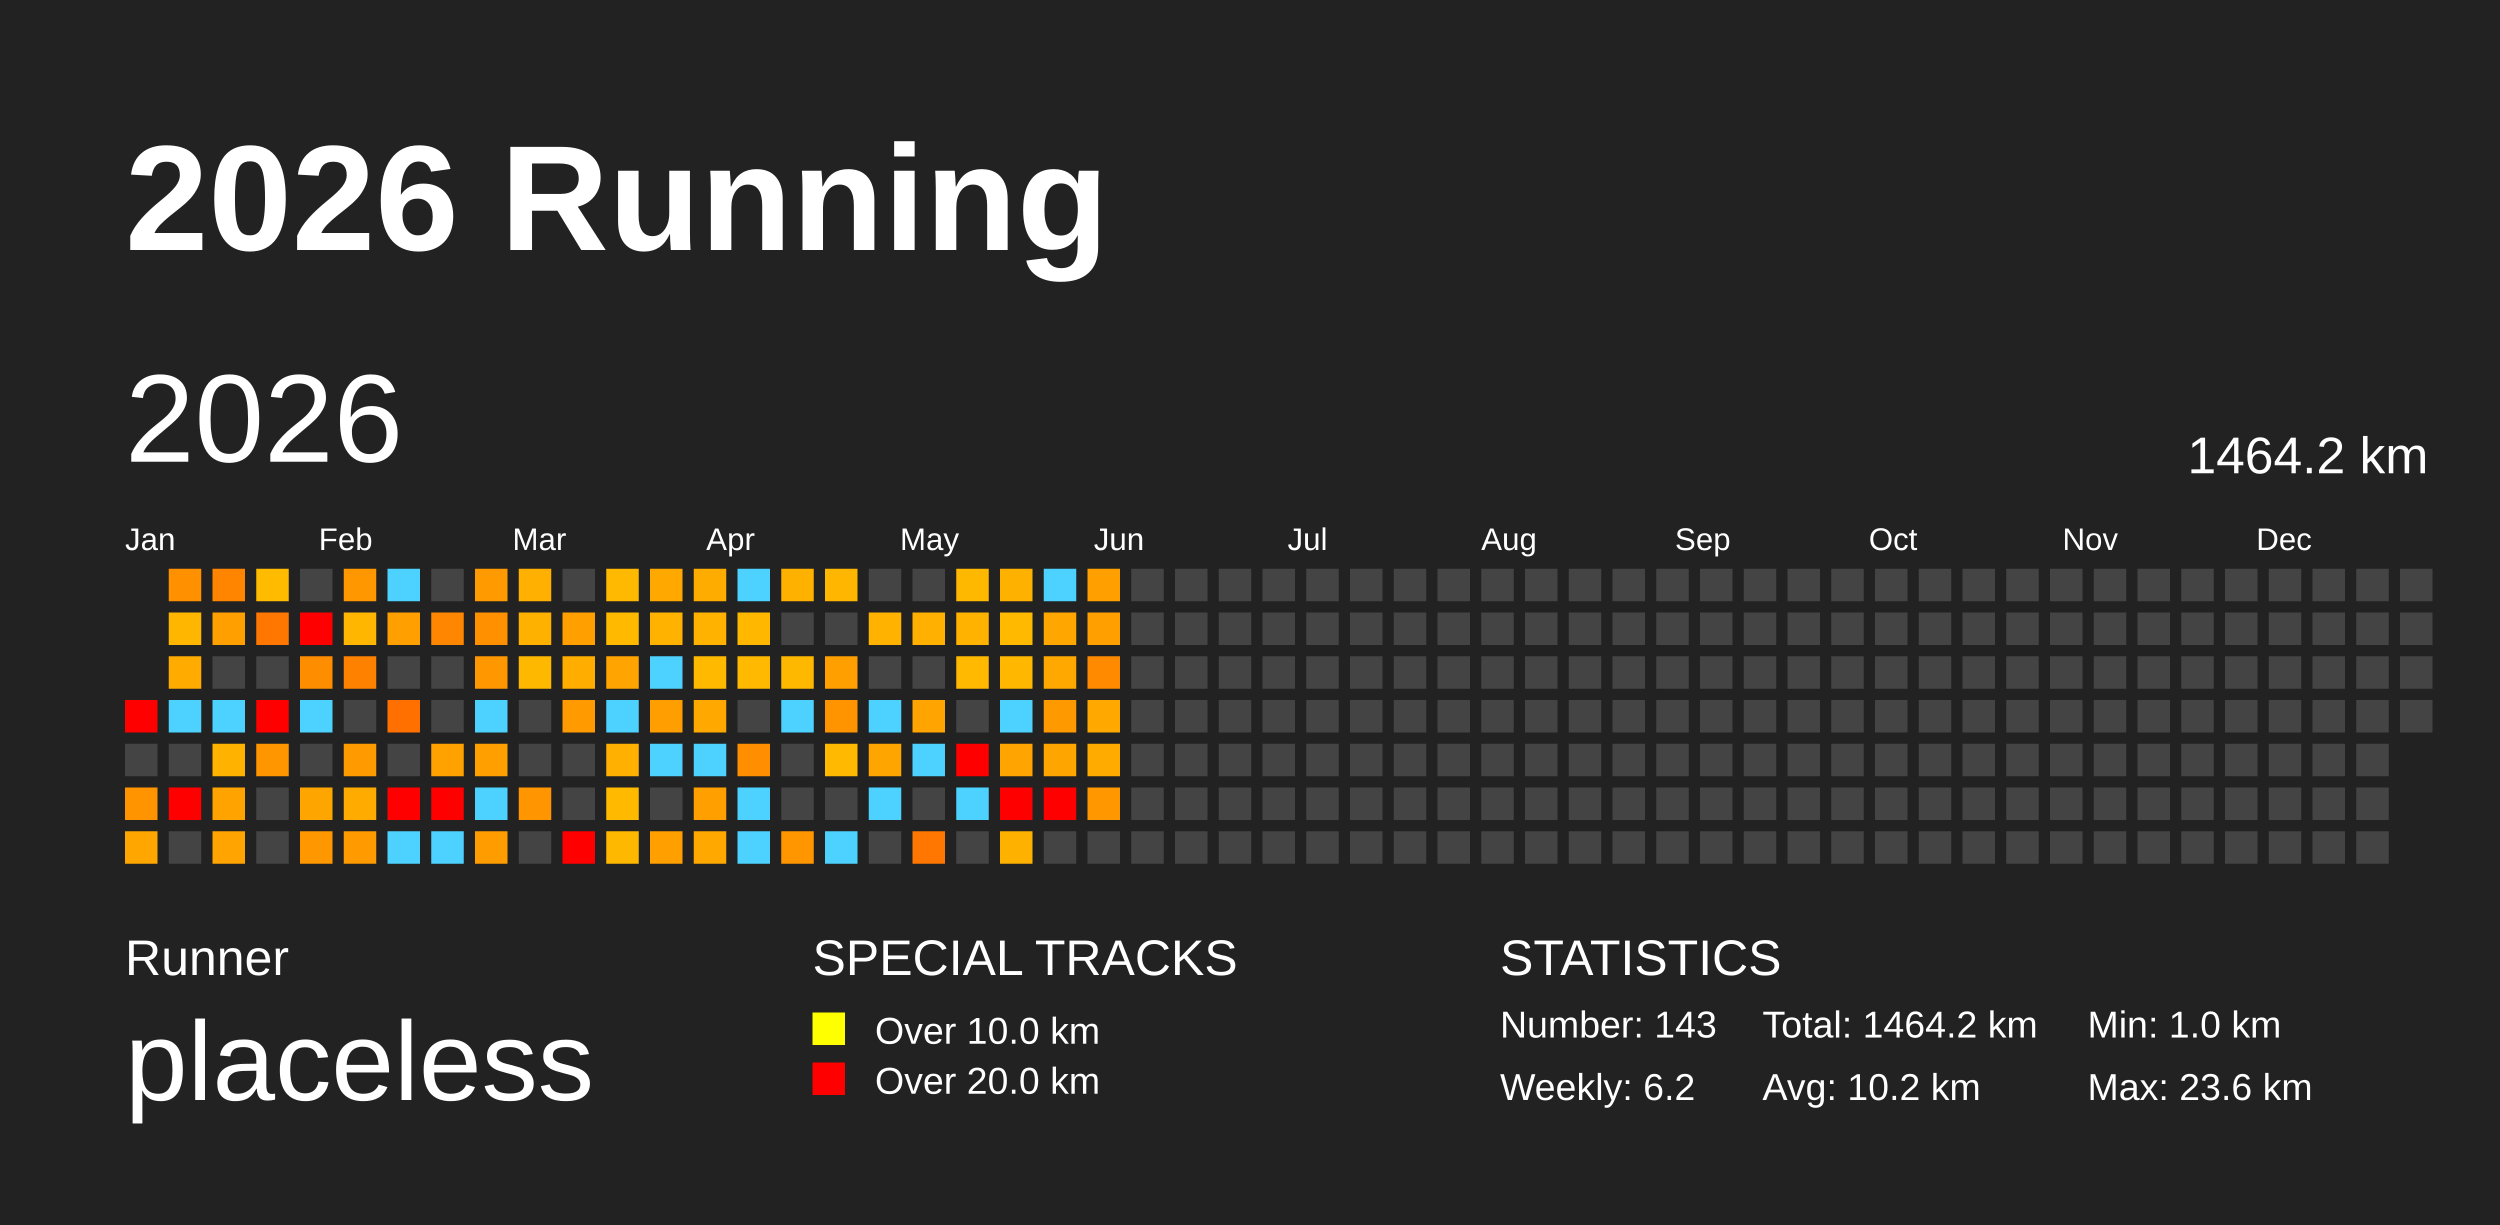
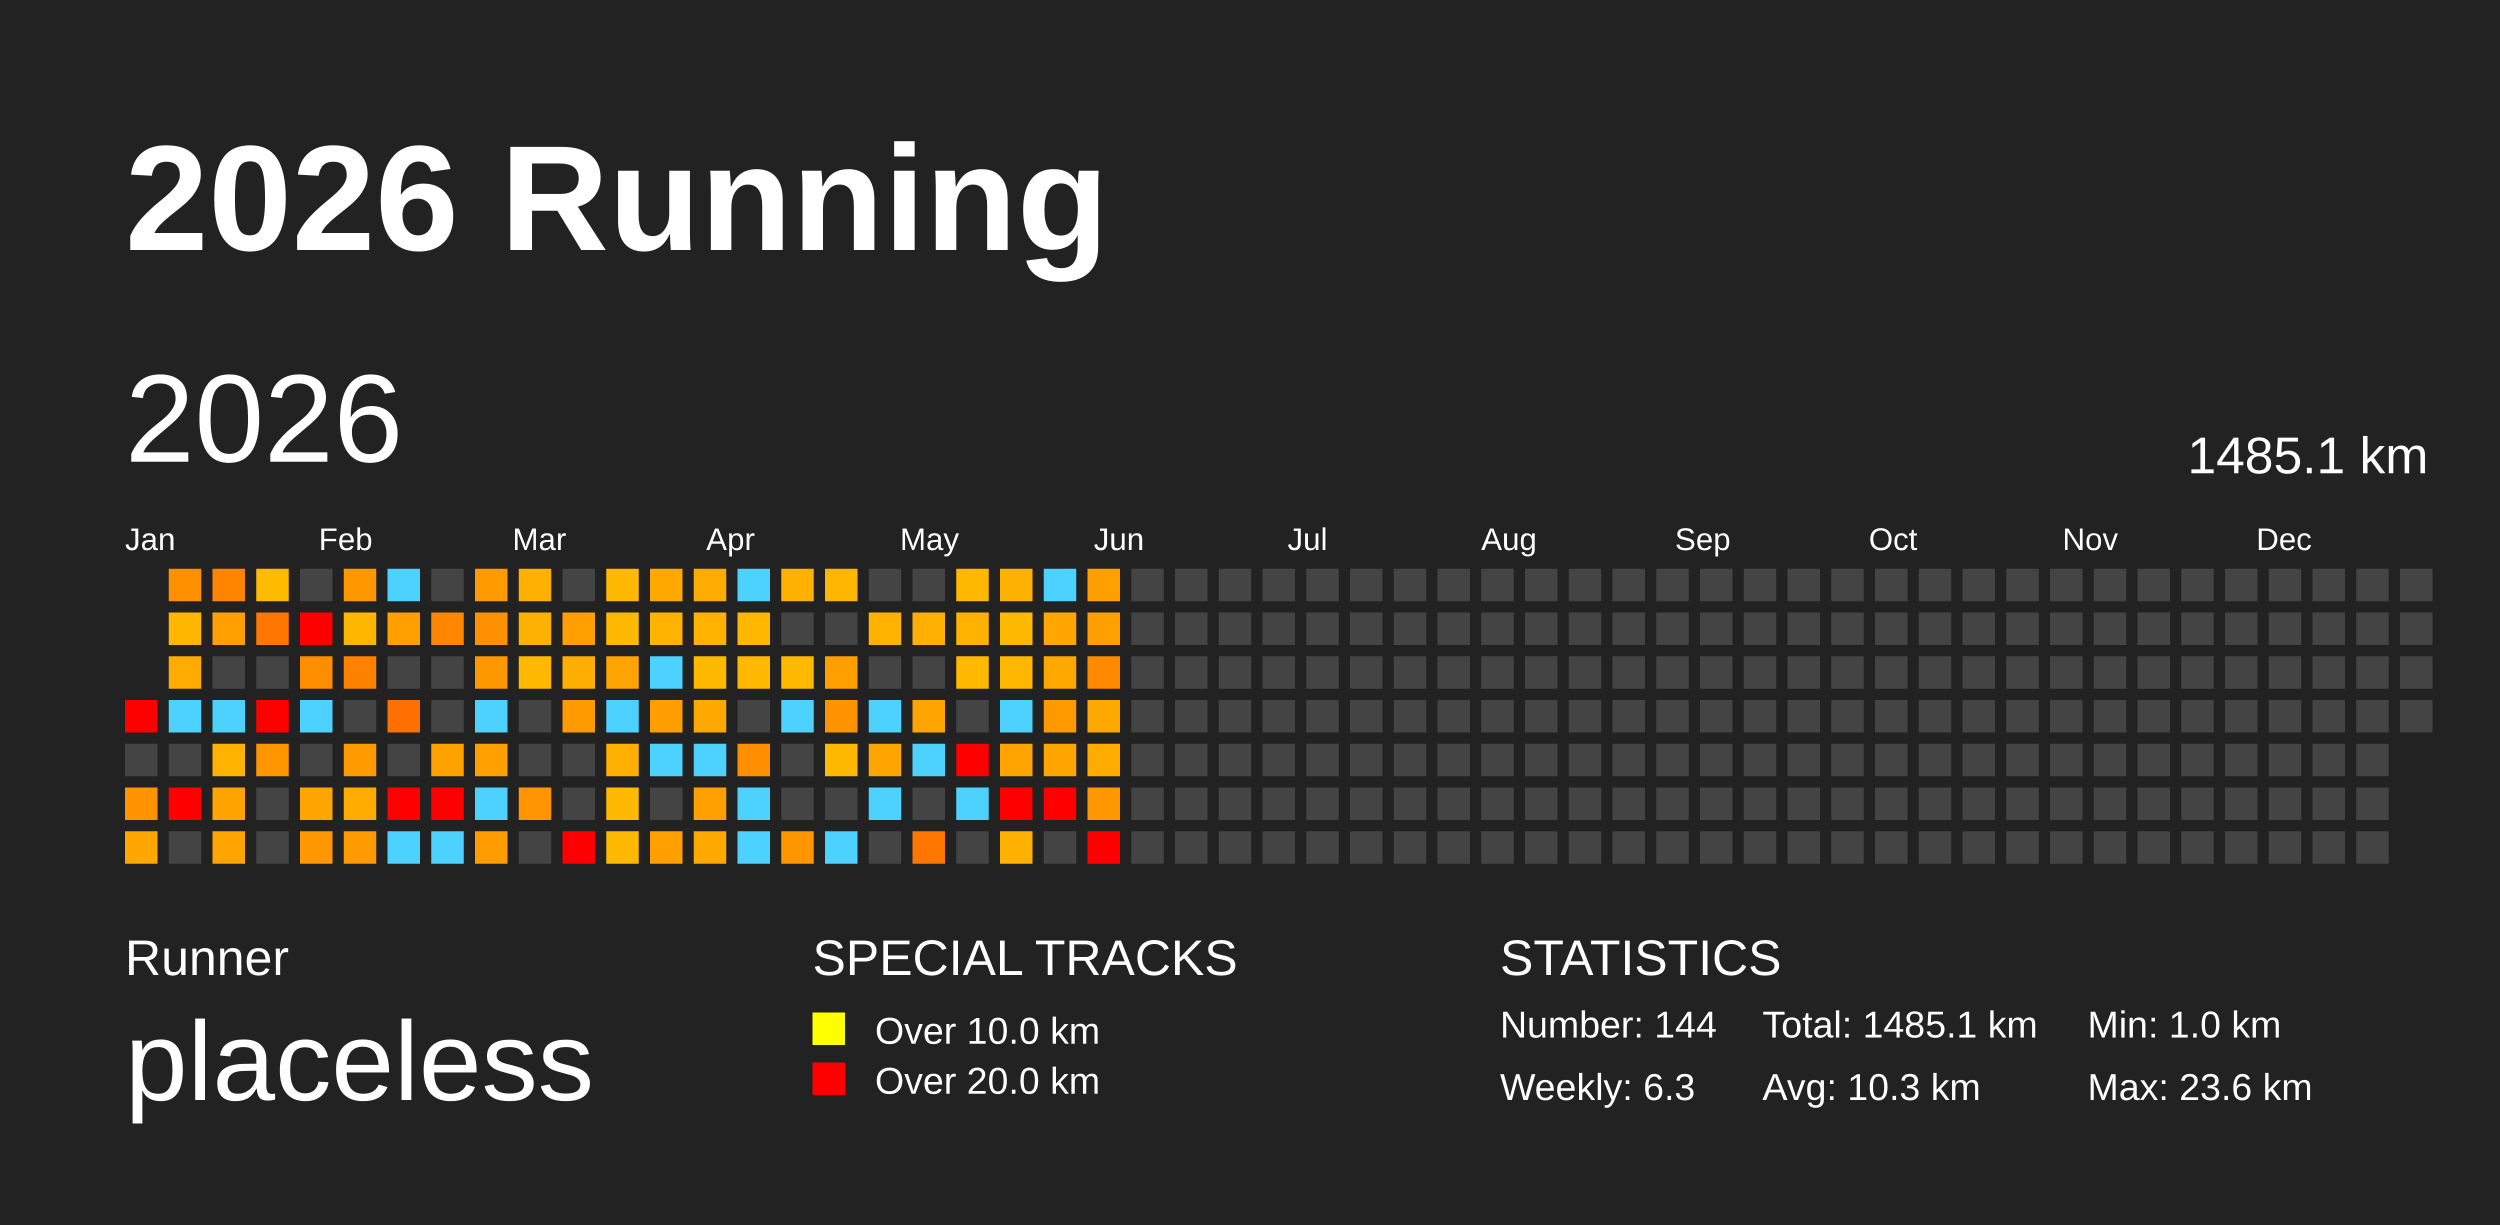
<svg xmlns="http://www.w3.org/2000/svg" baseProfile="full" height="98mm" version="1.1" viewBox="0,0,200,98" width="200mm">
  <defs />
  <rect fill="#222222" height="98" width="200" x="0" y="0" />
  <text fill="#FFFFFF" style="font-size:12px; font-family:Arial; font-weight:bold;" x="10" y="20">2026 Running</text>
  <text fill="#FFFFFF" style="font-size:4px; font-family:Arial" x="10" y="78">Runner</text>
  <text fill="#FFFFFF" style="font-size:9px; font-family:Arial" x="10" y="88">placeless</text>
  <text fill="#FFFFFF" style="font-size:4px; font-family:Arial" x="65" y="78">SPECIAL TRACKS</text>
  <rect fill="yellow" height="2.6" width="2.6" x="65" y="81" />
  <text fill="#FFFFFF" style="font-size:3px; font-family:Arial" x="70" y="83.5">Over 10.0 km</text>
  <rect fill="red" height="2.6" width="2.6" x="65" y="85" />
  <text fill="#FFFFFF" style="font-size:3px; font-family:Arial" x="70" y="87.5">Over 20.0 km</text>
  <text fill="#FFFFFF" style="font-size:4px; font-family:Arial" x="120" y="78">STATISTICS</text>
-   <text fill="#FFFFFF" style="font-size:3px; font-family:Arial" x="120" y="83">Number: 143</text>
-   <text fill="#FFFFFF" style="font-size:3px; font-family:Arial" x="120" y="88">Weekly: 6.2</text>
-   <text fill="#FFFFFF" style="font-size:3px; font-family:Arial" x="141" y="83">Total: 1464.2 km</text>
-   <text fill="#FFFFFF" style="font-size:3px; font-family:Arial" x="141" y="88">Avg: 10.2 km</text>
+   <text fill="#FFFFFF" style="font-size:3px; font-family:Arial" x="120" y="83">Number: 144</text>
+   <text fill="#FFFFFF" style="font-size:3px; font-family:Arial" x="120" y="88">Weekly: 6.3</text>
+   <text fill="#FFFFFF" style="font-size:3px; font-family:Arial" x="141" y="83">Total: 1485.1 km</text>
+   <text fill="#FFFFFF" style="font-size:3px; font-family:Arial" x="141" y="88">Avg: 10.3 km</text>
  <text fill="#FFFFFF" style="font-size:3px; font-family:Arial" x="167" y="83">Min: 1.0 km</text>
  <text fill="#FFFFFF" style="font-size:3px; font-family:Arial" x="167" y="88">Max: 23.6 km</text>
  <text dominant-baseline="hanging" fill="#FFFFFF" style="font-size:10.0px; font-family:Arial;" x="10" y="30">2026</text>
-   <text dominant-baseline="hanging" fill="#FFFFFF" style="font-size:4.125px; font-family:Arial;" x="175" y="35">1464.2 km</text>
+   <text dominant-baseline="hanging" fill="#FFFFFF" style="font-size:4.125px; font-family:Arial;" x="175" y="35">1485.1 km</text>
  <text fill="#FFFFFF" style="font-size:2.5px; font-family:Arial" x="10.0" y="44">Jan</text>
  <text fill="#FFFFFF" style="font-size:2.5px; font-family:Arial" x="25.5" y="44">Feb</text>
  <text fill="#FFFFFF" style="font-size:2.5px; font-family:Arial" x="41.0" y="44">Mar</text>
  <text fill="#FFFFFF" style="font-size:2.5px; font-family:Arial" x="56.5" y="44">Apr</text>
  <text fill="#FFFFFF" style="font-size:2.5px; font-family:Arial" x="72.0" y="44">May</text>
  <text fill="#FFFFFF" style="font-size:2.5px; font-family:Arial" x="87.5" y="44">Jun</text>
  <text fill="#FFFFFF" style="font-size:2.5px; font-family:Arial" x="103.0" y="44">Jul</text>
  <text fill="#FFFFFF" style="font-size:2.5px; font-family:Arial" x="118.5" y="44">Aug</text>
  <text fill="#FFFFFF" style="font-size:2.5px; font-family:Arial" x="134.0" y="44">Sep</text>
  <text fill="#FFFFFF" style="font-size:2.5px; font-family:Arial" x="149.5" y="44">Oct</text>
  <text fill="#FFFFFF" style="font-size:2.5px; font-family:Arial" x="165.0" y="44">Nov</text>
  <text fill="#FFFFFF" style="font-size:2.5px; font-family:Arial" x="180.5" y="44">Dec</text>
  <rect fill="red" height="2.6" width="2.6" x="10.0" y="56.0" />
  <rect fill="#444444" height="2.6" width="2.6" x="10.0" y="59.5" />
  <rect fill="#ff9400" height="2.6" width="2.6" x="10.0" y="63.0" />
  <rect fill="#ffa700" height="2.6" width="2.6" x="10.0" y="66.5" />
  <rect fill="#ff9000" height="2.6" width="2.6" x="13.5" y="45.5" />
  <rect fill="#ffb600" height="2.6" width="2.6" x="13.5" y="49.0" />
  <rect fill="#ffab00" height="2.6" width="2.6" x="13.5" y="52.5" />
  <rect fill="#4dd2ff" height="2.6" width="2.6" x="13.5" y="56.0" />
  <rect fill="#444444" height="2.6" width="2.6" x="13.5" y="59.5" />
  <rect fill="red" height="2.6" width="2.6" x="13.5" y="63.0" />
  <rect fill="#444444" height="2.6" width="2.6" x="13.5" y="66.5" />
  <rect fill="#ff8500" height="2.6" width="2.6" x="17.0" y="45.5" />
  <rect fill="#ffa000" height="2.6" width="2.6" x="17.0" y="49.0" />
  <rect fill="#444444" height="2.6" width="2.6" x="17.0" y="52.5" />
  <rect fill="#4dd2ff" height="2.6" width="2.6" x="17.0" y="56.0" />
  <rect fill="#ffb200" height="2.6" width="2.6" x="17.0" y="59.5" />
  <rect fill="#ffa300" height="2.6" width="2.6" x="17.0" y="63.0" />
  <rect fill="#ffa400" height="2.6" width="2.6" x="17.0" y="66.5" />
  <rect fill="#ffbb00" height="2.6" width="2.6" x="20.5" y="45.5" />
  <rect fill="#ff7700" height="2.6" width="2.6" x="20.5" y="49.0" />
  <rect fill="#444444" height="2.6" width="2.6" x="20.5" y="52.5" />
  <rect fill="red" height="2.6" width="2.6" x="20.5" y="56.0" />
  <rect fill="#ff9600" height="2.6" width="2.6" x="20.5" y="59.5" />
  <rect fill="#444444" height="2.6" width="2.6" x="20.5" y="63.0" />
  <rect fill="#444444" height="2.6" width="2.6" x="20.5" y="66.5" />
  <rect fill="#444444" height="2.6" width="2.6" x="24.0" y="45.5" />
  <rect fill="red" height="2.6" width="2.6" x="24.0" y="49.0" />
  <rect fill="#ff8d00" height="2.6" width="2.6" x="24.0" y="52.5" />
  <rect fill="#4dd2ff" height="2.6" width="2.6" x="24.0" y="56.0" />
  <rect fill="#444444" height="2.6" width="2.6" x="24.0" y="59.5" />
  <rect fill="#ffa500" height="2.6" width="2.6" x="24.0" y="63.0" />
  <rect fill="#ff9700" height="2.6" width="2.6" x="24.0" y="66.5" />
  <rect fill="#ff9700" height="2.6" width="2.6" x="27.5" y="45.5" />
  <rect fill="#ffb600" height="2.6" width="2.6" x="27.5" y="49.0" />
  <rect fill="#ff8100" height="2.6" width="2.6" x="27.5" y="52.5" />
  <rect fill="#444444" height="2.6" width="2.6" x="27.5" y="56.0" />
  <rect fill="#ff9b00" height="2.6" width="2.6" x="27.5" y="59.5" />
  <rect fill="#ffab00" height="2.6" width="2.6" x="27.5" y="63.0" />
  <rect fill="#ff9a00" height="2.6" width="2.6" x="27.5" y="66.5" />
  <rect fill="#4dd2ff" height="2.6" width="2.6" x="31.0" y="45.5" />
  <rect fill="#ffa000" height="2.6" width="2.6" x="31.0" y="49.0" />
  <rect fill="#444444" height="2.6" width="2.6" x="31.0" y="52.5" />
  <rect fill="#ff7000" height="2.6" width="2.6" x="31.0" y="56.0" />
  <rect fill="#444444" height="2.6" width="2.6" x="31.0" y="59.5" />
  <rect fill="red" height="2.6" width="2.6" x="31.0" y="63.0" />
  <rect fill="#4dd2ff" height="2.6" width="2.6" x="31.0" y="66.5" />
  <rect fill="#444444" height="2.6" width="2.6" x="34.5" y="45.5" />
  <rect fill="#ff8600" height="2.6" width="2.6" x="34.5" y="49.0" />
  <rect fill="#444444" height="2.6" width="2.6" x="34.5" y="52.5" />
  <rect fill="#444444" height="2.6" width="2.6" x="34.5" y="56.0" />
  <rect fill="#ffa200" height="2.6" width="2.6" x="34.5" y="59.5" />
  <rect fill="red" height="2.6" width="2.6" x="34.5" y="63.0" />
  <rect fill="#4dd2ff" height="2.6" width="2.6" x="34.5" y="66.5" />
  <rect fill="#ff9b00" height="2.6" width="2.6" x="38.0" y="45.5" />
  <rect fill="#ff9100" height="2.6" width="2.6" x="38.0" y="49.0" />
  <rect fill="#ff9700" height="2.6" width="2.6" x="38.0" y="52.5" />
  <rect fill="#4dd2ff" height="2.6" width="2.6" x="38.0" y="56.0" />
  <rect fill="#ffa000" height="2.6" width="2.6" x="38.0" y="59.5" />
  <rect fill="#4dd2ff" height="2.6" width="2.6" x="38.0" y="63.0" />
  <rect fill="#ff9d00" height="2.6" width="2.6" x="38.0" y="66.5" />
  <rect fill="#ffb000" height="2.6" width="2.6" x="41.5" y="45.5" />
  <rect fill="#ffb100" height="2.6" width="2.6" x="41.5" y="49.0" />
  <rect fill="#ffb800" height="2.6" width="2.6" x="41.5" y="52.5" />
  <rect fill="#444444" height="2.6" width="2.6" x="41.5" y="56.0" />
  <rect fill="#444444" height="2.6" width="2.6" x="41.5" y="59.5" />
  <rect fill="#ff9500" height="2.6" width="2.6" x="41.5" y="63.0" />
  <rect fill="#444444" height="2.6" width="2.6" x="41.5" y="66.5" />
  <rect fill="#444444" height="2.6" width="2.6" x="45.0" y="45.5" />
  <rect fill="#ffa000" height="2.6" width="2.6" x="45.0" y="49.0" />
  <rect fill="#ffae00" height="2.6" width="2.6" x="45.0" y="52.5" />
  <rect fill="#ff9a00" height="2.6" width="2.6" x="45.0" y="56.0" />
  <rect fill="#444444" height="2.6" width="2.6" x="45.0" y="59.5" />
  <rect fill="#444444" height="2.6" width="2.6" x="45.0" y="63.0" />
  <rect fill="red" height="2.6" width="2.6" x="45.0" y="66.5" />
  <rect fill="#ffb900" height="2.6" width="2.6" x="48.5" y="45.5" />
  <rect fill="#ffba00" height="2.6" width="2.6" x="48.5" y="49.0" />
  <rect fill="#ffa400" height="2.6" width="2.6" x="48.5" y="52.5" />
  <rect fill="#4dd2ff" height="2.6" width="2.6" x="48.5" y="56.0" />
  <rect fill="#ffb000" height="2.6" width="2.6" x="48.5" y="59.5" />
  <rect fill="#ffba00" height="2.6" width="2.6" x="48.5" y="63.0" />
  <rect fill="#ffb800" height="2.6" width="2.6" x="48.5" y="66.5" />
  <rect fill="#ffa900" height="2.6" width="2.6" x="52.0" y="45.5" />
  <rect fill="#ffb200" height="2.6" width="2.6" x="52.0" y="49.0" />
  <rect fill="#4dd2ff" height="2.6" width="2.6" x="52.0" y="52.5" />
  <rect fill="#ff9e00" height="2.6" width="2.6" x="52.0" y="56.0" />
  <rect fill="#4dd2ff" height="2.6" width="2.6" x="52.0" y="59.5" />
  <rect fill="#444444" height="2.6" width="2.6" x="52.0" y="63.0" />
  <rect fill="#ffa000" height="2.6" width="2.6" x="52.0" y="66.5" />
  <rect fill="#ffac00" height="2.6" width="2.6" x="55.5" y="45.5" />
  <rect fill="#ffb200" height="2.6" width="2.6" x="55.5" y="49.0" />
  <rect fill="#ffba00" height="2.6" width="2.6" x="55.5" y="52.5" />
  <rect fill="#ffa900" height="2.6" width="2.6" x="55.5" y="56.0" />
  <rect fill="#4dd2ff" height="2.6" width="2.6" x="55.5" y="59.5" />
  <rect fill="#ff9f00" height="2.6" width="2.6" x="55.5" y="63.0" />
  <rect fill="#ffa900" height="2.6" width="2.6" x="55.5" y="66.5" />
  <rect fill="#4dd2ff" height="2.6" width="2.6" x="59.0" y="45.5" />
  <rect fill="#ffb700" height="2.6" width="2.6" x="59.0" y="49.0" />
  <rect fill="#ffb900" height="2.6" width="2.6" x="59.0" y="52.5" />
  <rect fill="#444444" height="2.6" width="2.6" x="59.0" y="56.0" />
  <rect fill="#ff8f00" height="2.6" width="2.6" x="59.0" y="59.5" />
  <rect fill="#4dd2ff" height="2.6" width="2.6" x="59.0" y="63.0" />
  <rect fill="#4dd2ff" height="2.6" width="2.6" x="59.0" y="66.5" />
  <rect fill="#ffb100" height="2.6" width="2.6" x="62.5" y="45.5" />
  <rect fill="#444444" height="2.6" width="2.6" x="62.5" y="49.0" />
  <rect fill="#ffb800" height="2.6" width="2.6" x="62.5" y="52.5" />
  <rect fill="#4dd2ff" height="2.6" width="2.6" x="62.5" y="56.0" />
  <rect fill="#444444" height="2.6" width="2.6" x="62.5" y="59.5" />
  <rect fill="#444444" height="2.6" width="2.6" x="62.5" y="63.0" />
  <rect fill="#ff9600" height="2.6" width="2.6" x="62.5" y="66.5" />
  <rect fill="#ffb600" height="2.6" width="2.6" x="66.0" y="45.5" />
  <rect fill="#444444" height="2.6" width="2.6" x="66.0" y="49.0" />
  <rect fill="#ffa000" height="2.6" width="2.6" x="66.0" y="52.5" />
  <rect fill="#ff9300" height="2.6" width="2.6" x="66.0" y="56.0" />
  <rect fill="#ffb900" height="2.6" width="2.6" x="66.0" y="59.5" />
  <rect fill="#444444" height="2.6" width="2.6" x="66.0" y="63.0" />
  <rect fill="#4dd2ff" height="2.6" width="2.6" x="66.0" y="66.5" />
  <rect fill="#444444" height="2.6" width="2.6" x="69.5" y="45.5" />
  <rect fill="#ffb200" height="2.6" width="2.6" x="69.5" y="49.0" />
  <rect fill="#444444" height="2.6" width="2.6" x="69.5" y="52.5" />
  <rect fill="#4dd2ff" height="2.6" width="2.6" x="69.5" y="56.0" />
  <rect fill="#ffa500" height="2.6" width="2.6" x="69.5" y="59.5" />
  <rect fill="#4dd2ff" height="2.6" width="2.6" x="69.5" y="63.0" />
  <rect fill="#444444" height="2.6" width="2.6" x="69.5" y="66.5" />
  <rect fill="#444444" height="2.6" width="2.6" x="73.0" y="45.5" />
  <rect fill="#ffb000" height="2.6" width="2.6" x="73.0" y="49.0" />
  <rect fill="#444444" height="2.6" width="2.6" x="73.0" y="52.5" />
  <rect fill="#ffa400" height="2.6" width="2.6" x="73.0" y="56.0" />
  <rect fill="#4dd2ff" height="2.6" width="2.6" x="73.0" y="59.5" />
  <rect fill="#444444" height="2.6" width="2.6" x="73.0" y="63.0" />
  <rect fill="#ff7700" height="2.6" width="2.6" x="73.0" y="66.5" />
  <rect fill="#ffb800" height="2.6" width="2.6" x="76.5" y="45.5" />
  <rect fill="#ffb200" height="2.6" width="2.6" x="76.5" y="49.0" />
  <rect fill="#ffb900" height="2.6" width="2.6" x="76.5" y="52.5" />
  <rect fill="#444444" height="2.6" width="2.6" x="76.5" y="56.0" />
  <rect fill="red" height="2.6" width="2.6" x="76.5" y="59.5" />
  <rect fill="#4dd2ff" height="2.6" width="2.6" x="76.5" y="63.0" />
  <rect fill="#444444" height="2.6" width="2.6" x="76.5" y="66.5" />
  <rect fill="#ffb100" height="2.6" width="2.6" x="80.0" y="45.5" />
  <rect fill="#ffba00" height="2.6" width="2.6" x="80.0" y="49.0" />
  <rect fill="#ffb700" height="2.6" width="2.6" x="80.0" y="52.5" />
  <rect fill="#4dd2ff" height="2.6" width="2.6" x="80.0" y="56.0" />
  <rect fill="#ffa400" height="2.6" width="2.6" x="80.0" y="59.5" />
  <rect fill="red" height="2.6" width="2.6" x="80.0" y="63.0" />
  <rect fill="#ffb100" height="2.6" width="2.6" x="80.0" y="66.5" />
  <rect fill="#4dd2ff" height="2.6" width="2.6" x="83.5" y="45.5" />
  <rect fill="#ffa700" height="2.6" width="2.6" x="83.5" y="49.0" />
  <rect fill="#ffa900" height="2.6" width="2.6" x="83.5" y="52.5" />
  <rect fill="#ff9900" height="2.6" width="2.6" x="83.5" y="56.0" />
  <rect fill="#ffa500" height="2.6" width="2.6" x="83.5" y="59.5" />
  <rect fill="red" height="2.6" width="2.6" x="83.5" y="63.0" />
  <rect fill="#444444" height="2.6" width="2.6" x="83.5" y="66.5" />
  <rect fill="#ffa000" height="2.6" width="2.6" x="87.0" y="45.5" />
  <rect fill="#ffa000" height="2.6" width="2.6" x="87.0" y="49.0" />
  <rect fill="#ff8a00" height="2.6" width="2.6" x="87.0" y="52.5" />
  <rect fill="#ffa900" height="2.6" width="2.6" x="87.0" y="56.0" />
  <rect fill="#ffab00" height="2.6" width="2.6" x="87.0" y="59.5" />
  <rect fill="#ff9700" height="2.6" width="2.6" x="87.0" y="63.0" />
-   <rect fill="#444444" height="2.6" width="2.6" x="87.0" y="66.5" />
+   <rect fill="red" height="2.6" width="2.6" x="87.0" y="66.5" />
  <rect fill="#444444" height="2.6" width="2.6" x="90.5" y="45.5" />
  <rect fill="#444444" height="2.6" width="2.6" x="90.5" y="49.0" />
  <rect fill="#444444" height="2.6" width="2.6" x="90.5" y="52.5" />
  <rect fill="#444444" height="2.6" width="2.6" x="90.5" y="56.0" />
  <rect fill="#444444" height="2.6" width="2.6" x="90.5" y="59.5" />
  <rect fill="#444444" height="2.6" width="2.6" x="90.5" y="63.0" />
  <rect fill="#444444" height="2.6" width="2.6" x="90.5" y="66.5" />
  <rect fill="#444444" height="2.6" width="2.6" x="94.0" y="45.5" />
  <rect fill="#444444" height="2.6" width="2.6" x="94.0" y="49.0" />
  <rect fill="#444444" height="2.6" width="2.6" x="94.0" y="52.5" />
  <rect fill="#444444" height="2.6" width="2.6" x="94.0" y="56.0" />
  <rect fill="#444444" height="2.6" width="2.6" x="94.0" y="59.5" />
  <rect fill="#444444" height="2.6" width="2.6" x="94.0" y="63.0" />
  <rect fill="#444444" height="2.6" width="2.6" x="94.0" y="66.5" />
  <rect fill="#444444" height="2.6" width="2.6" x="97.5" y="45.5" />
  <rect fill="#444444" height="2.6" width="2.6" x="97.5" y="49.0" />
  <rect fill="#444444" height="2.6" width="2.6" x="97.5" y="52.5" />
  <rect fill="#444444" height="2.6" width="2.6" x="97.5" y="56.0" />
  <rect fill="#444444" height="2.6" width="2.6" x="97.5" y="59.5" />
  <rect fill="#444444" height="2.6" width="2.6" x="97.5" y="63.0" />
  <rect fill="#444444" height="2.6" width="2.6" x="97.5" y="66.5" />
  <rect fill="#444444" height="2.6" width="2.6" x="101.0" y="45.5" />
  <rect fill="#444444" height="2.6" width="2.6" x="101.0" y="49.0" />
  <rect fill="#444444" height="2.6" width="2.6" x="101.0" y="52.5" />
  <rect fill="#444444" height="2.6" width="2.6" x="101.0" y="56.0" />
  <rect fill="#444444" height="2.6" width="2.6" x="101.0" y="59.5" />
  <rect fill="#444444" height="2.6" width="2.6" x="101.0" y="63.0" />
  <rect fill="#444444" height="2.6" width="2.6" x="101.0" y="66.5" />
  <rect fill="#444444" height="2.6" width="2.6" x="104.5" y="45.5" />
  <rect fill="#444444" height="2.6" width="2.6" x="104.5" y="49.0" />
  <rect fill="#444444" height="2.6" width="2.6" x="104.5" y="52.5" />
  <rect fill="#444444" height="2.6" width="2.6" x="104.5" y="56.0" />
  <rect fill="#444444" height="2.6" width="2.6" x="104.5" y="59.5" />
  <rect fill="#444444" height="2.6" width="2.6" x="104.5" y="63.0" />
  <rect fill="#444444" height="2.6" width="2.6" x="104.5" y="66.5" />
  <rect fill="#444444" height="2.6" width="2.6" x="108.0" y="45.5" />
  <rect fill="#444444" height="2.6" width="2.6" x="108.0" y="49.0" />
  <rect fill="#444444" height="2.6" width="2.6" x="108.0" y="52.5" />
  <rect fill="#444444" height="2.6" width="2.6" x="108.0" y="56.0" />
  <rect fill="#444444" height="2.6" width="2.6" x="108.0" y="59.5" />
  <rect fill="#444444" height="2.6" width="2.6" x="108.0" y="63.0" />
  <rect fill="#444444" height="2.6" width="2.6" x="108.0" y="66.5" />
  <rect fill="#444444" height="2.6" width="2.6" x="111.5" y="45.5" />
  <rect fill="#444444" height="2.6" width="2.6" x="111.5" y="49.0" />
  <rect fill="#444444" height="2.6" width="2.6" x="111.5" y="52.5" />
  <rect fill="#444444" height="2.6" width="2.6" x="111.5" y="56.0" />
  <rect fill="#444444" height="2.6" width="2.6" x="111.5" y="59.5" />
  <rect fill="#444444" height="2.6" width="2.6" x="111.5" y="63.0" />
  <rect fill="#444444" height="2.6" width="2.6" x="111.5" y="66.5" />
  <rect fill="#444444" height="2.6" width="2.6" x="115.0" y="45.5" />
  <rect fill="#444444" height="2.6" width="2.6" x="115.0" y="49.0" />
  <rect fill="#444444" height="2.6" width="2.6" x="115.0" y="52.5" />
  <rect fill="#444444" height="2.6" width="2.6" x="115.0" y="56.0" />
  <rect fill="#444444" height="2.6" width="2.6" x="115.0" y="59.5" />
  <rect fill="#444444" height="2.6" width="2.6" x="115.0" y="63.0" />
  <rect fill="#444444" height="2.6" width="2.6" x="115.0" y="66.5" />
  <rect fill="#444444" height="2.6" width="2.6" x="118.5" y="45.5" />
  <rect fill="#444444" height="2.6" width="2.6" x="118.5" y="49.0" />
  <rect fill="#444444" height="2.6" width="2.6" x="118.5" y="52.5" />
  <rect fill="#444444" height="2.6" width="2.6" x="118.5" y="56.0" />
  <rect fill="#444444" height="2.6" width="2.6" x="118.5" y="59.5" />
  <rect fill="#444444" height="2.6" width="2.6" x="118.5" y="63.0" />
  <rect fill="#444444" height="2.6" width="2.6" x="118.5" y="66.5" />
  <rect fill="#444444" height="2.6" width="2.6" x="122.0" y="45.5" />
  <rect fill="#444444" height="2.6" width="2.6" x="122.0" y="49.0" />
  <rect fill="#444444" height="2.6" width="2.6" x="122.0" y="52.5" />
  <rect fill="#444444" height="2.6" width="2.6" x="122.0" y="56.0" />
  <rect fill="#444444" height="2.6" width="2.6" x="122.0" y="59.5" />
  <rect fill="#444444" height="2.6" width="2.6" x="122.0" y="63.0" />
  <rect fill="#444444" height="2.6" width="2.6" x="122.0" y="66.5" />
  <rect fill="#444444" height="2.6" width="2.6" x="125.5" y="45.5" />
  <rect fill="#444444" height="2.6" width="2.6" x="125.5" y="49.0" />
  <rect fill="#444444" height="2.6" width="2.6" x="125.5" y="52.5" />
  <rect fill="#444444" height="2.6" width="2.6" x="125.5" y="56.0" />
  <rect fill="#444444" height="2.6" width="2.6" x="125.5" y="59.5" />
  <rect fill="#444444" height="2.6" width="2.6" x="125.5" y="63.0" />
  <rect fill="#444444" height="2.6" width="2.6" x="125.5" y="66.5" />
  <rect fill="#444444" height="2.6" width="2.6" x="129.0" y="45.5" />
  <rect fill="#444444" height="2.6" width="2.6" x="129.0" y="49.0" />
  <rect fill="#444444" height="2.6" width="2.6" x="129.0" y="52.5" />
  <rect fill="#444444" height="2.6" width="2.6" x="129.0" y="56.0" />
  <rect fill="#444444" height="2.6" width="2.6" x="129.0" y="59.5" />
  <rect fill="#444444" height="2.6" width="2.6" x="129.0" y="63.0" />
  <rect fill="#444444" height="2.6" width="2.6" x="129.0" y="66.5" />
  <rect fill="#444444" height="2.6" width="2.6" x="132.5" y="45.5" />
  <rect fill="#444444" height="2.6" width="2.6" x="132.5" y="49.0" />
  <rect fill="#444444" height="2.6" width="2.6" x="132.5" y="52.5" />
  <rect fill="#444444" height="2.6" width="2.6" x="132.5" y="56.0" />
  <rect fill="#444444" height="2.6" width="2.6" x="132.5" y="59.5" />
  <rect fill="#444444" height="2.6" width="2.6" x="132.5" y="63.0" />
  <rect fill="#444444" height="2.6" width="2.6" x="132.5" y="66.5" />
  <rect fill="#444444" height="2.6" width="2.6" x="136.0" y="45.5" />
  <rect fill="#444444" height="2.6" width="2.6" x="136.0" y="49.0" />
  <rect fill="#444444" height="2.6" width="2.6" x="136.0" y="52.5" />
  <rect fill="#444444" height="2.6" width="2.6" x="136.0" y="56.0" />
  <rect fill="#444444" height="2.6" width="2.6" x="136.0" y="59.5" />
  <rect fill="#444444" height="2.6" width="2.6" x="136.0" y="63.0" />
  <rect fill="#444444" height="2.6" width="2.6" x="136.0" y="66.5" />
  <rect fill="#444444" height="2.6" width="2.6" x="139.5" y="45.5" />
  <rect fill="#444444" height="2.6" width="2.6" x="139.5" y="49.0" />
  <rect fill="#444444" height="2.6" width="2.6" x="139.5" y="52.5" />
  <rect fill="#444444" height="2.6" width="2.6" x="139.5" y="56.0" />
  <rect fill="#444444" height="2.6" width="2.6" x="139.5" y="59.5" />
  <rect fill="#444444" height="2.6" width="2.6" x="139.5" y="63.0" />
  <rect fill="#444444" height="2.6" width="2.6" x="139.5" y="66.5" />
  <rect fill="#444444" height="2.6" width="2.6" x="143.0" y="45.5" />
  <rect fill="#444444" height="2.6" width="2.6" x="143.0" y="49.0" />
  <rect fill="#444444" height="2.6" width="2.6" x="143.0" y="52.5" />
  <rect fill="#444444" height="2.6" width="2.6" x="143.0" y="56.0" />
  <rect fill="#444444" height="2.6" width="2.6" x="143.0" y="59.5" />
  <rect fill="#444444" height="2.6" width="2.6" x="143.0" y="63.0" />
  <rect fill="#444444" height="2.6" width="2.6" x="143.0" y="66.5" />
  <rect fill="#444444" height="2.6" width="2.6" x="146.5" y="45.5" />
  <rect fill="#444444" height="2.6" width="2.6" x="146.5" y="49.0" />
  <rect fill="#444444" height="2.6" width="2.6" x="146.5" y="52.5" />
  <rect fill="#444444" height="2.6" width="2.6" x="146.5" y="56.0" />
  <rect fill="#444444" height="2.6" width="2.6" x="146.5" y="59.5" />
  <rect fill="#444444" height="2.6" width="2.6" x="146.5" y="63.0" />
  <rect fill="#444444" height="2.6" width="2.6" x="146.5" y="66.5" />
  <rect fill="#444444" height="2.6" width="2.6" x="150.0" y="45.5" />
  <rect fill="#444444" height="2.6" width="2.6" x="150.0" y="49.0" />
  <rect fill="#444444" height="2.6" width="2.6" x="150.0" y="52.5" />
  <rect fill="#444444" height="2.6" width="2.6" x="150.0" y="56.0" />
  <rect fill="#444444" height="2.6" width="2.6" x="150.0" y="59.5" />
  <rect fill="#444444" height="2.6" width="2.6" x="150.0" y="63.0" />
  <rect fill="#444444" height="2.6" width="2.6" x="150.0" y="66.5" />
  <rect fill="#444444" height="2.6" width="2.6" x="153.5" y="45.5" />
  <rect fill="#444444" height="2.6" width="2.6" x="153.5" y="49.0" />
  <rect fill="#444444" height="2.6" width="2.6" x="153.5" y="52.5" />
  <rect fill="#444444" height="2.6" width="2.6" x="153.5" y="56.0" />
  <rect fill="#444444" height="2.6" width="2.6" x="153.5" y="59.5" />
  <rect fill="#444444" height="2.6" width="2.6" x="153.5" y="63.0" />
  <rect fill="#444444" height="2.6" width="2.6" x="153.5" y="66.5" />
  <rect fill="#444444" height="2.6" width="2.6" x="157.0" y="45.5" />
  <rect fill="#444444" height="2.6" width="2.6" x="157.0" y="49.0" />
  <rect fill="#444444" height="2.6" width="2.6" x="157.0" y="52.5" />
  <rect fill="#444444" height="2.6" width="2.6" x="157.0" y="56.0" />
  <rect fill="#444444" height="2.6" width="2.6" x="157.0" y="59.5" />
  <rect fill="#444444" height="2.6" width="2.6" x="157.0" y="63.0" />
  <rect fill="#444444" height="2.6" width="2.6" x="157.0" y="66.5" />
  <rect fill="#444444" height="2.6" width="2.6" x="160.5" y="45.5" />
  <rect fill="#444444" height="2.6" width="2.6" x="160.5" y="49.0" />
  <rect fill="#444444" height="2.6" width="2.6" x="160.5" y="52.5" />
  <rect fill="#444444" height="2.6" width="2.6" x="160.5" y="56.0" />
  <rect fill="#444444" height="2.6" width="2.6" x="160.5" y="59.5" />
  <rect fill="#444444" height="2.6" width="2.6" x="160.5" y="63.0" />
  <rect fill="#444444" height="2.6" width="2.6" x="160.5" y="66.5" />
  <rect fill="#444444" height="2.6" width="2.6" x="164.0" y="45.5" />
  <rect fill="#444444" height="2.6" width="2.6" x="164.0" y="49.0" />
  <rect fill="#444444" height="2.6" width="2.6" x="164.0" y="52.5" />
  <rect fill="#444444" height="2.6" width="2.6" x="164.0" y="56.0" />
  <rect fill="#444444" height="2.6" width="2.6" x="164.0" y="59.5" />
  <rect fill="#444444" height="2.6" width="2.6" x="164.0" y="63.0" />
  <rect fill="#444444" height="2.6" width="2.6" x="164.0" y="66.5" />
  <rect fill="#444444" height="2.6" width="2.6" x="167.5" y="45.5" />
  <rect fill="#444444" height="2.6" width="2.6" x="167.5" y="49.0" />
  <rect fill="#444444" height="2.6" width="2.6" x="167.5" y="52.5" />
  <rect fill="#444444" height="2.6" width="2.6" x="167.5" y="56.0" />
  <rect fill="#444444" height="2.6" width="2.6" x="167.5" y="59.5" />
  <rect fill="#444444" height="2.6" width="2.6" x="167.5" y="63.0" />
  <rect fill="#444444" height="2.6" width="2.6" x="167.5" y="66.5" />
  <rect fill="#444444" height="2.6" width="2.6" x="171.0" y="45.5" />
  <rect fill="#444444" height="2.6" width="2.6" x="171.0" y="49.0" />
  <rect fill="#444444" height="2.6" width="2.6" x="171.0" y="52.5" />
  <rect fill="#444444" height="2.6" width="2.6" x="171.0" y="56.0" />
  <rect fill="#444444" height="2.6" width="2.6" x="171.0" y="59.5" />
  <rect fill="#444444" height="2.6" width="2.6" x="171.0" y="63.0" />
  <rect fill="#444444" height="2.6" width="2.6" x="171.0" y="66.5" />
  <rect fill="#444444" height="2.6" width="2.6" x="174.5" y="45.5" />
  <rect fill="#444444" height="2.6" width="2.6" x="174.5" y="49.0" />
  <rect fill="#444444" height="2.6" width="2.6" x="174.5" y="52.5" />
  <rect fill="#444444" height="2.6" width="2.6" x="174.5" y="56.0" />
  <rect fill="#444444" height="2.6" width="2.6" x="174.5" y="59.5" />
  <rect fill="#444444" height="2.6" width="2.6" x="174.5" y="63.0" />
  <rect fill="#444444" height="2.6" width="2.6" x="174.5" y="66.5" />
  <rect fill="#444444" height="2.6" width="2.6" x="178.0" y="45.5" />
  <rect fill="#444444" height="2.6" width="2.6" x="178.0" y="49.0" />
  <rect fill="#444444" height="2.6" width="2.6" x="178.0" y="52.5" />
  <rect fill="#444444" height="2.6" width="2.6" x="178.0" y="56.0" />
  <rect fill="#444444" height="2.6" width="2.6" x="178.0" y="59.5" />
  <rect fill="#444444" height="2.6" width="2.6" x="178.0" y="63.0" />
  <rect fill="#444444" height="2.6" width="2.6" x="178.0" y="66.5" />
  <rect fill="#444444" height="2.6" width="2.6" x="181.5" y="45.5" />
  <rect fill="#444444" height="2.6" width="2.6" x="181.5" y="49.0" />
  <rect fill="#444444" height="2.6" width="2.6" x="181.5" y="52.5" />
  <rect fill="#444444" height="2.6" width="2.6" x="181.5" y="56.0" />
  <rect fill="#444444" height="2.6" width="2.6" x="181.5" y="59.5" />
  <rect fill="#444444" height="2.6" width="2.6" x="181.5" y="63.0" />
  <rect fill="#444444" height="2.6" width="2.6" x="181.5" y="66.5" />
  <rect fill="#444444" height="2.6" width="2.6" x="185.0" y="45.5" />
  <rect fill="#444444" height="2.6" width="2.6" x="185.0" y="49.0" />
  <rect fill="#444444" height="2.6" width="2.6" x="185.0" y="52.5" />
  <rect fill="#444444" height="2.6" width="2.6" x="185.0" y="56.0" />
  <rect fill="#444444" height="2.6" width="2.6" x="185.0" y="59.5" />
  <rect fill="#444444" height="2.6" width="2.6" x="185.0" y="63.0" />
  <rect fill="#444444" height="2.6" width="2.6" x="185.0" y="66.5" />
  <rect fill="#444444" height="2.6" width="2.6" x="188.5" y="45.5" />
  <rect fill="#444444" height="2.6" width="2.6" x="188.5" y="49.0" />
  <rect fill="#444444" height="2.6" width="2.6" x="188.5" y="52.5" />
  <rect fill="#444444" height="2.6" width="2.6" x="188.5" y="56.0" />
  <rect fill="#444444" height="2.6" width="2.6" x="188.5" y="59.5" />
  <rect fill="#444444" height="2.6" width="2.6" x="188.5" y="63.0" />
  <rect fill="#444444" height="2.6" width="2.6" x="188.5" y="66.5" />
  <rect fill="#444444" height="2.6" width="2.6" x="192.0" y="45.5" />
  <rect fill="#444444" height="2.6" width="2.6" x="192.0" y="49.0" />
  <rect fill="#444444" height="2.6" width="2.6" x="192.0" y="52.5" />
  <rect fill="#444444" height="2.6" width="2.6" x="192.0" y="56.0" />
</svg>
